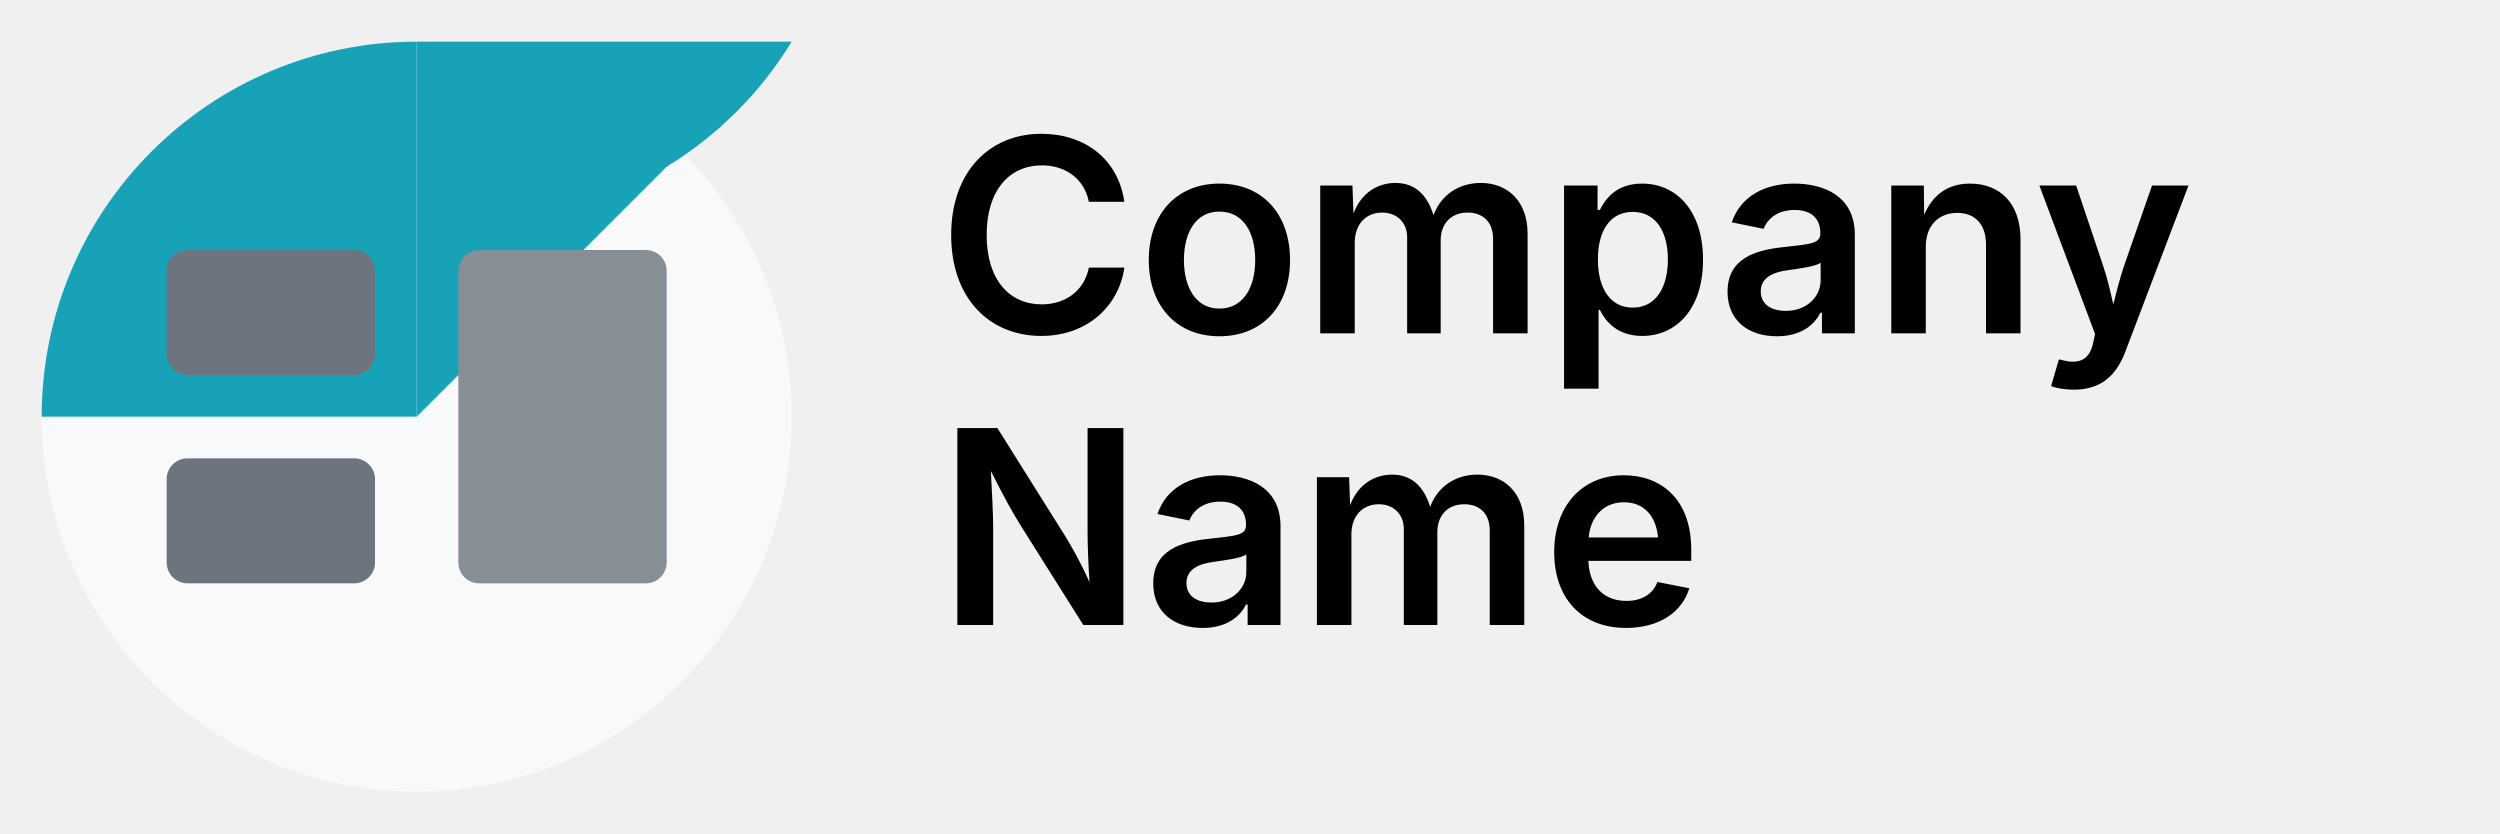
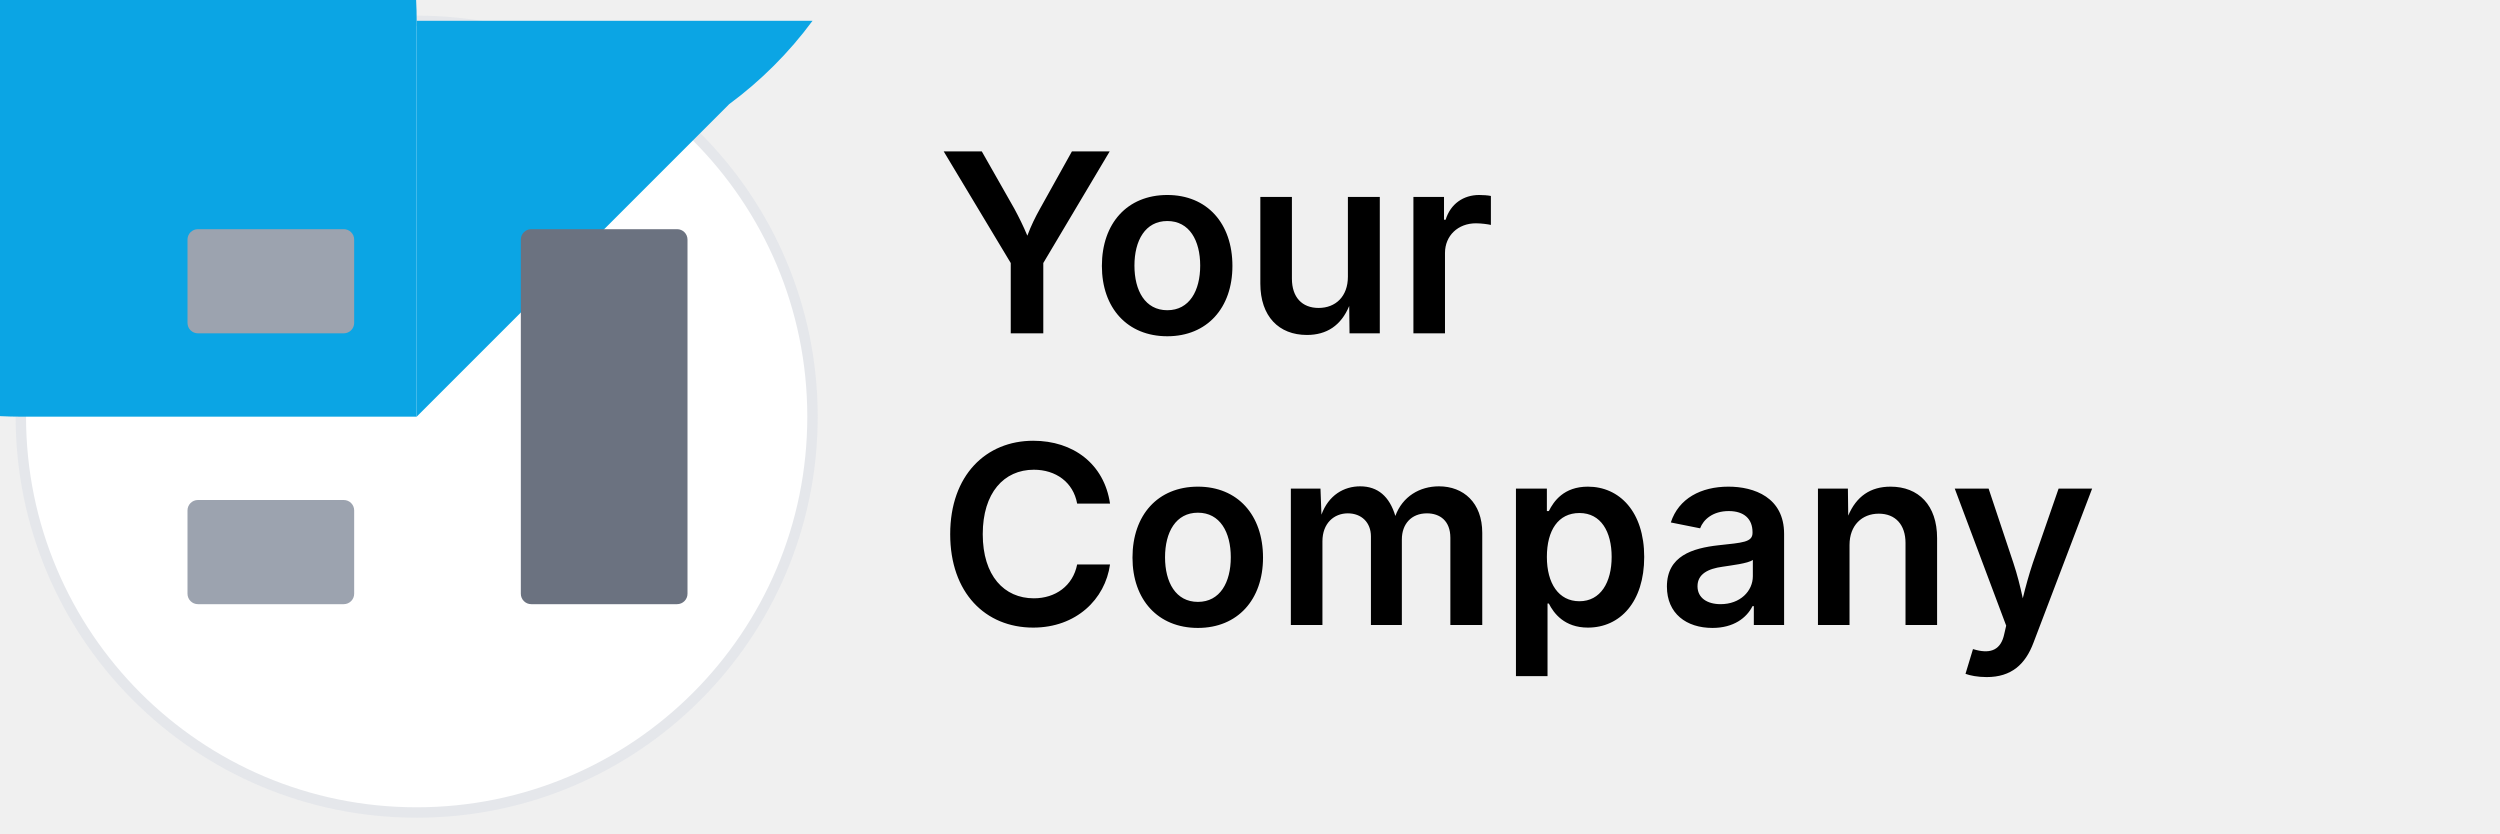
<svg xmlns="http://www.w3.org/2000/svg" width="120" height="40" viewBox="0 0 120 40" fill="none">
  <g transform="translate(0, 0)">
-     <circle cx="20" cy="20" r="18" fill="#F8F9FA" />
-     <path d="M 2 20 A 18 18 0 0 1 20 2 L 20 20 Z" fill="#17A2B8" />
-     <path d="M 20 2 L 38 2 A 18 18 0 0 1 32 8 L 20 20 Z" fill="#17A2B8" />
-     <rect x="8" y="12" width="10" height="6" fill="#6C757D" rx="1" />
-     <rect x="8" y="22" width="10" height="6" fill="#6C757D" rx="1" />
-     <rect x="22" y="12" width="10" height="16" fill="#868E96" rx="1" />
+     <circle cx="20" cy="20" r="19" fill="#FFFFFF" stroke="#E5E7EB" stroke-width="0.5" />
+     <path d="M 1 20 A 19 19 0 1 1 20 1 L 20 20 Z" fill="#0BA5E4" />
+     <path d="M 20 1 L 39 1 A 19 19 0 0 1 35 5 L 20 20 Z" fill="#0BA5E4" />
+     <rect x="9" y="11" width="8" height="5" fill="#9CA3AF" rx="0.5" />
+     <rect x="9" y="24" width="8" height="5" fill="#9CA3AF" rx="0.5" />
+     <rect x="25" y="11" width="8" height="18" fill="#6B7280" rx="0.5" />
  </g>
-   <text x="45" y="16" font-family="system-ui, -apple-system, sans-serif" font-size="13" font-weight="600" fill="currentColor">
+   <text x="45" y="16" font-family="system-ui, -apple-system, sans-serif" font-size="12" font-weight="600" fill="currentColor">
+     Your
+   </text>
+   <text x="45" y="30" font-family="system-ui, -apple-system, sans-serif" font-size="12" font-weight="600" fill="currentColor">
    Company
  </text>
-   <text x="45" y="30" font-family="system-ui, -apple-system, sans-serif" font-size="13" font-weight="600" fill="currentColor">
-     Name
-   </text>
</svg>
